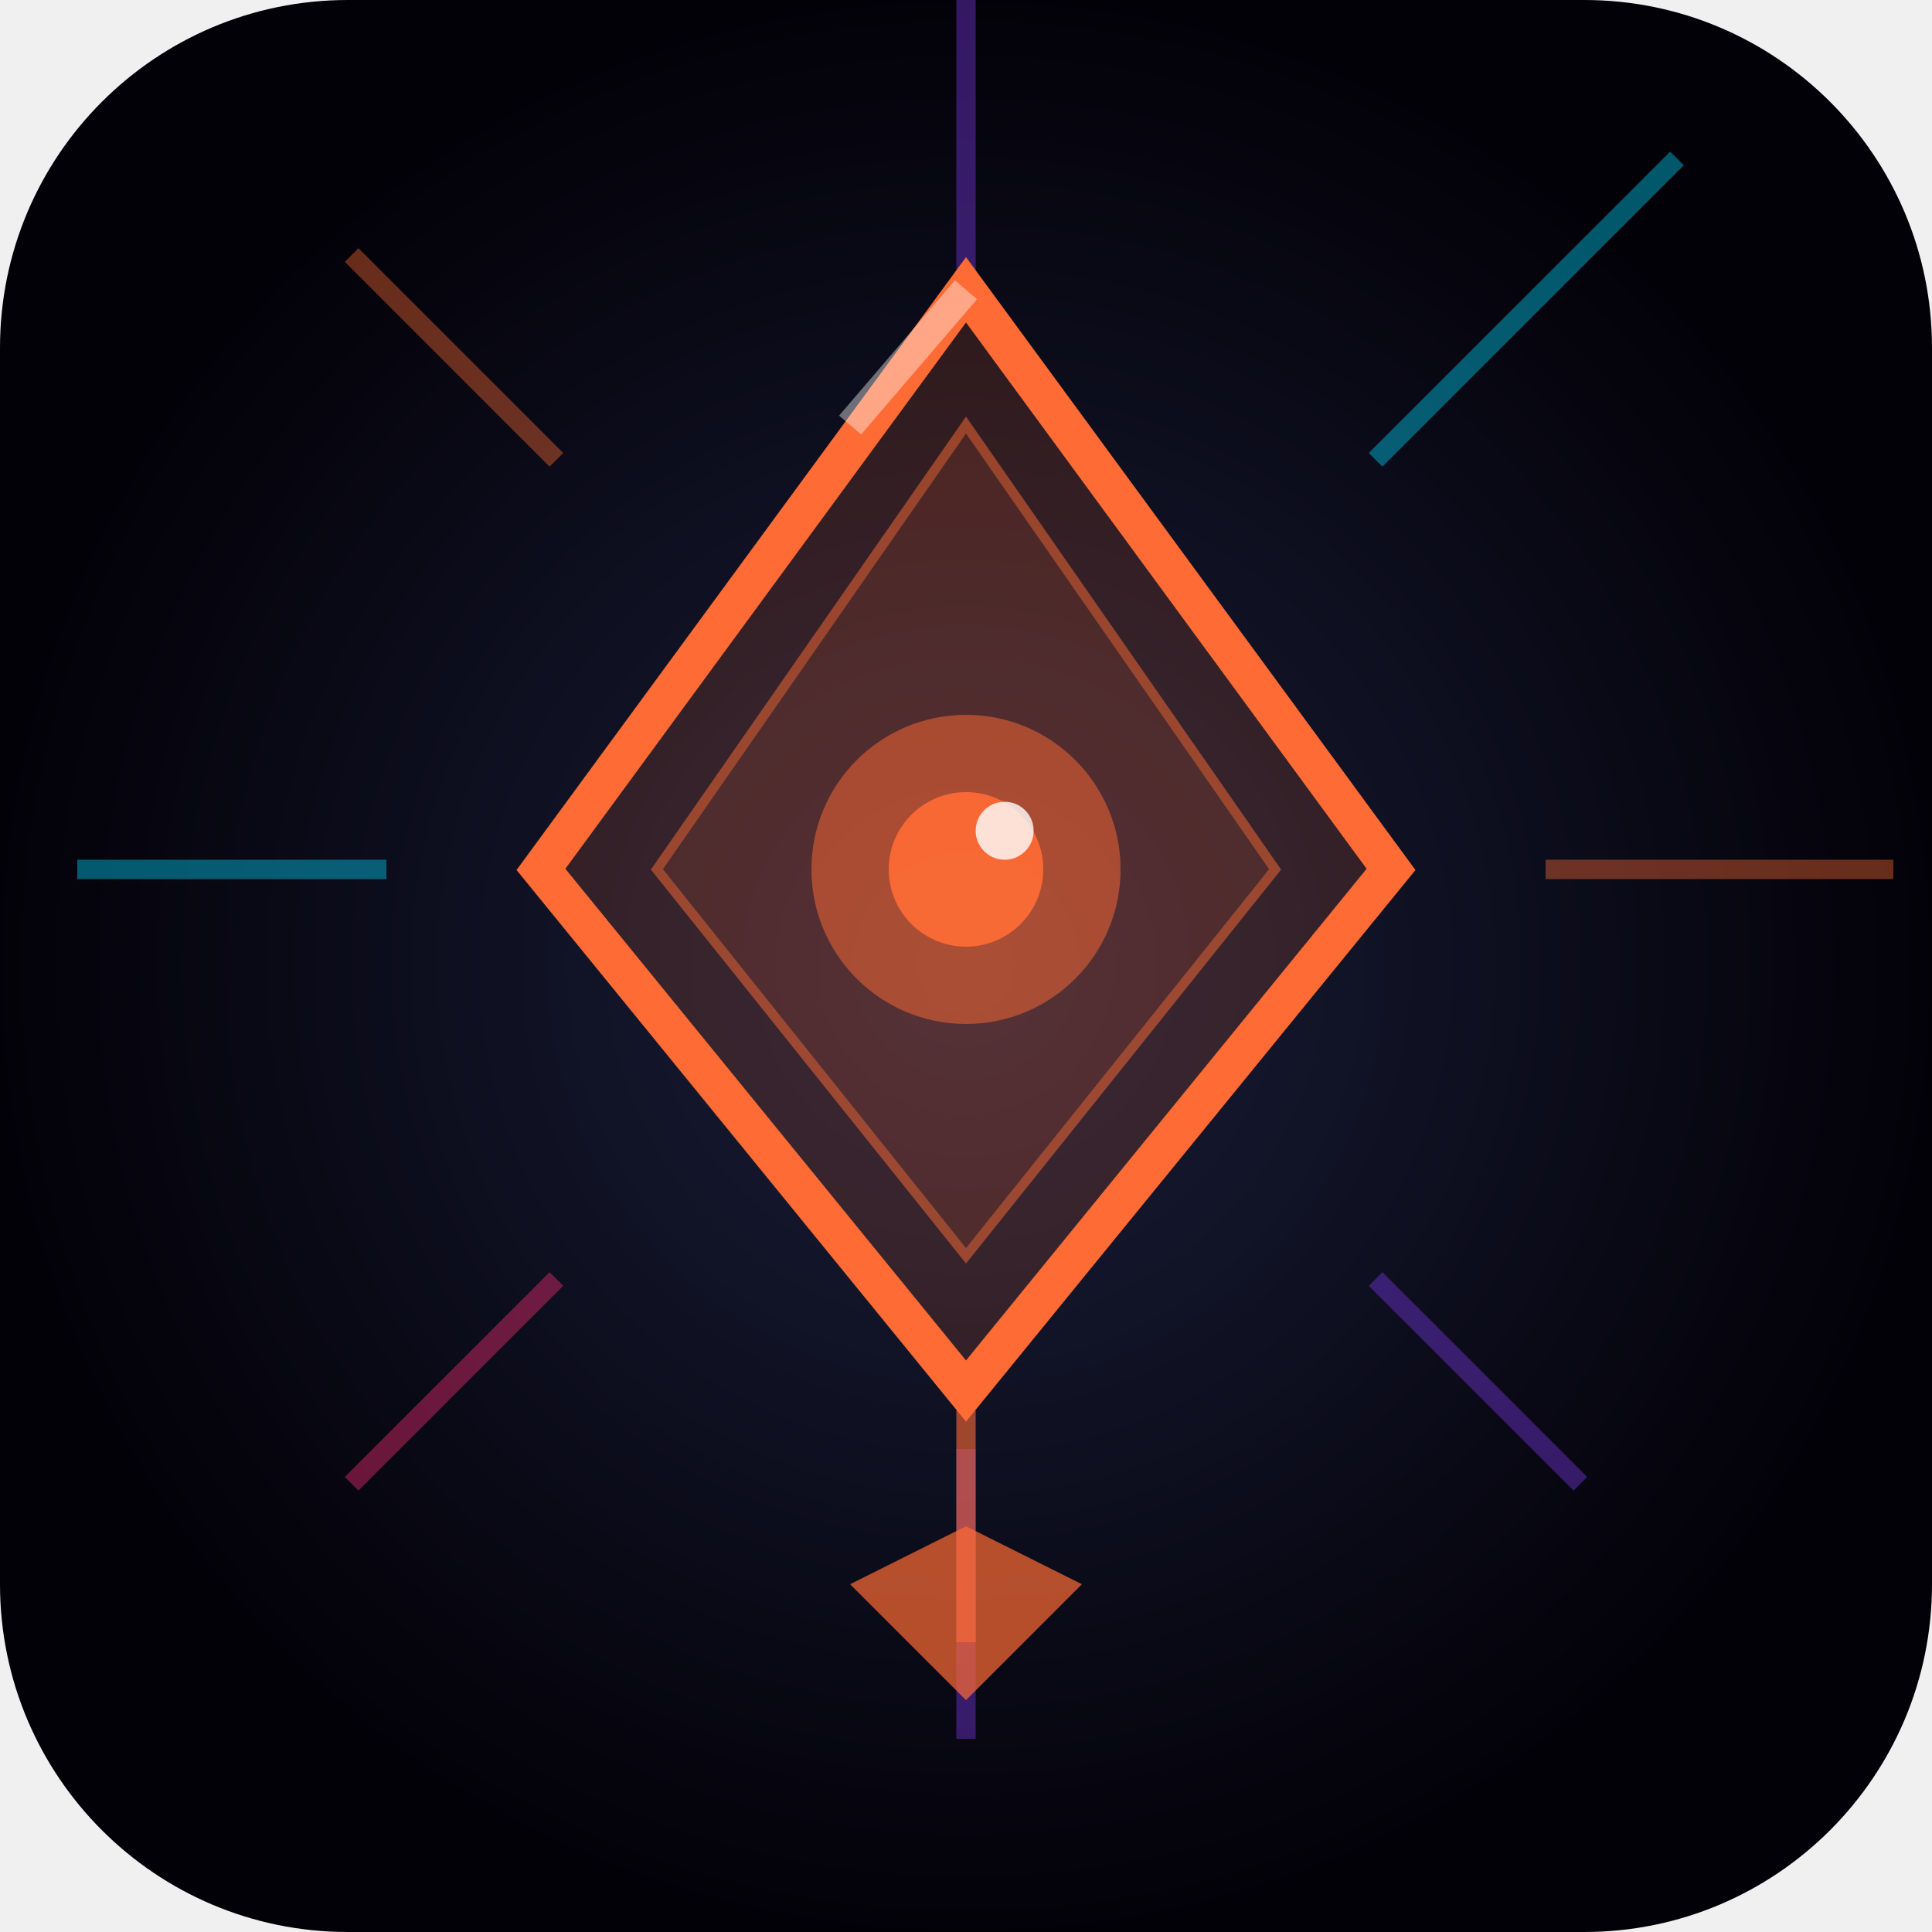
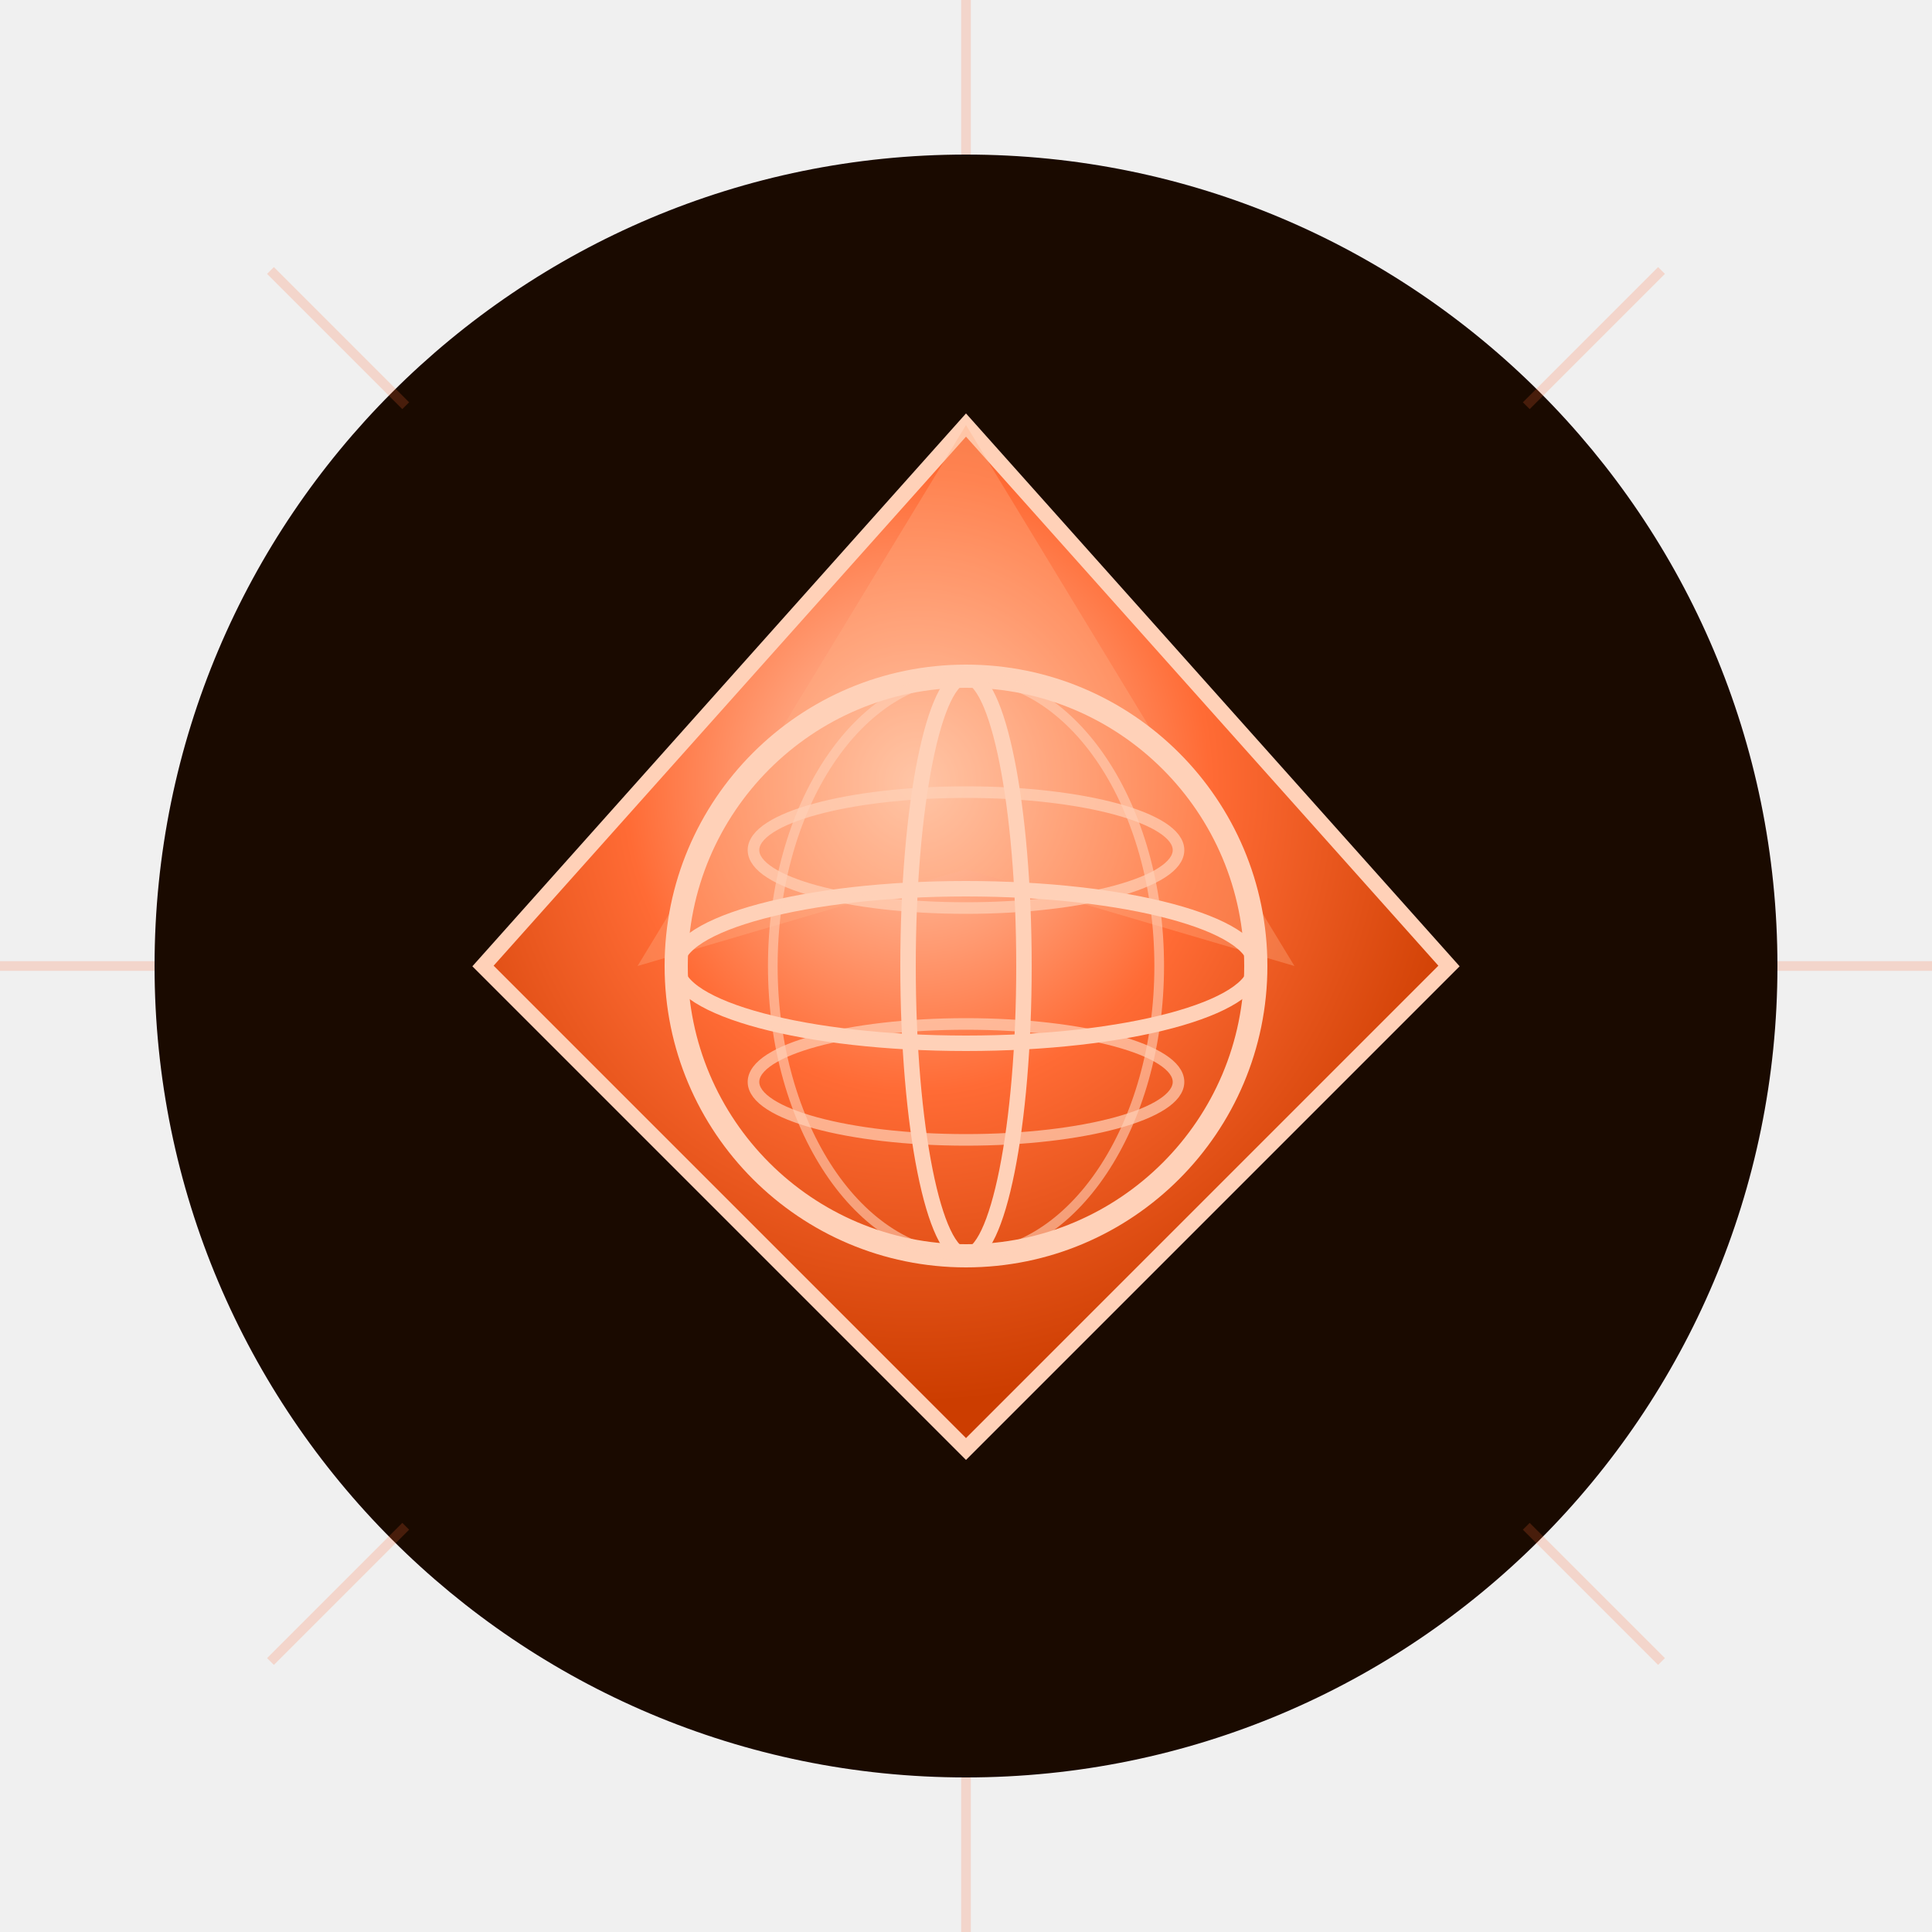
<svg xmlns="http://www.w3.org/2000/svg" viewBox="0 0 100 100" width="200" height="200">
  <defs>
-     <radialGradient id="bg" cx="50%" cy="50%" r="50%">
-       <stop offset="0%" stop-color="#1a1f3a" />
-       <stop offset="100%" stop-color="#030108" />
+     <radialGradient id="gpmDiamondGrad" cx="45%" cy="35%" r="60%">
+       <stop offset="0%" stop-color="#FFD1B8" />
+       <stop offset="50%" stop-color="#FF6B35" />
+       <stop offset="100%" stop-color="#CC3D00" />
    </radialGradient>
+     <clipPath id="gpmDiamondClip">
+       <path d="M 50 22 L 75 50 L 50 75 L 25 50 Z" />
+     </clipPath>
  </defs>
-   <rect width="100" height="100" rx="18" fill="url(#bg)" />
-   <line x1="80.0" y1="45.0" x2="98.0" y2="45.0" stroke="#FF6B35" stroke-width="1" opacity="0.4" />
-   <line x1="71.2" y1="66.2" x2="81.8" y2="76.8" stroke="#7C3AED" stroke-width="1" opacity="0.4" />
-   <line x1="50.0" y1="75.0" x2="50.0" y2="90.0" stroke="#7C3AED" stroke-width="1" opacity="0.4" />
-   <line x1="28.8" y1="66.2" x2="18.2" y2="76.8" stroke="#FF2D78" stroke-width="1" opacity="0.4" />
-   <line x1="20.0" y1="45.0" x2="4.0" y2="45.0" stroke="#00D9FF" stroke-width="1" opacity="0.4" />
-   <line x1="28.8" y1="23.8" x2="18.2" y2="13.2" stroke="#FF6B35" stroke-width="1" opacity="0.4" />
-   <line x1="50.0" y1="15.0" x2="50.0" y2="-5.0" stroke="#7C3AED" stroke-width="1" opacity="0.4" />
-   <line x1="71.2" y1="23.8" x2="86.8" y2="8.2" stroke="#00D9FF" stroke-width="1" opacity="0.4" />
-   <path d="M50,15 L72,45 L50,72 L28,45 Z" fill="rgba(255,107,53,0.15)" stroke="#FF6B35" stroke-width="2" />
-   <path d="M50,22 L66,45 L50,65 L34,45 Z" fill="rgba(255,107,53,0.25)" stroke="#FF6B35" stroke-width="0.5" opacity="0.5" />
-   <circle cx="50" cy="45" r="8" fill="rgba(255,107,53,0.5)" />
-   <circle cx="50" cy="45" r="4" fill="#FF6B35" opacity="0.9" />
-   <circle cx="52" cy="43" r="1.5" fill="white" opacity="0.8" />
-   <line x1="44" y1="22" x2="50" y2="15" stroke="white" stroke-width="1.5" opacity="0.4" />
-   <line x1="50" y1="73" x2="50" y2="85" stroke="#FF6B35" stroke-width="1" opacity="0.6" />
-   <polygon points="50,88 56,82 50,79 44,82" fill="#FF6B35" opacity="0.7" />
+   <circle cx="50" cy="50" r="42" fill="#1A0A00" />
+   <g opacity="0.2" stroke="#FF6B35" stroke-width="0.5">
+     <line x1="50" y1="8" x2="50" y2="0" />
+     <line x1="50" y1="92" x2="50" y2="100" />
+     <line x1="8" y1="50" x2="0" y2="50" />
+     <line x1="92" y1="50" x2="100" y2="50" />
+     <line x1="21" y1="21" x2="14" y2="14" />
+     <line x1="79" y1="21" x2="86" y2="14" />
+     <line x1="21" y1="79" x2="14" y2="86" />
+     <line x1="79" y1="79" x2="86" y2="86" />
+   </g>
+   <path d="M 50 22 L 75 50 L 50 75 L 25 50 Z" fill="url(#gpmDiamondGrad)" stroke="#FFD1B8" stroke-width="0.8" />
+   <path d="M 50 22 L 67 50 L 50 45 L 33 50 Z" fill="#FFB085" opacity="0.35" />
+   <g clip-path="url(#gpmDiamondClip)">
+     <circle cx="50" cy="50" r="15" fill="none" stroke="#FFD1B8" stroke-width="1.2" />
+     <ellipse cx="50" cy="50" rx="15" ry="4" fill="none" stroke="#FFD1B8" stroke-width="0.8" />
+     <ellipse cx="50" cy="44" rx="11" ry="3" fill="none" stroke="#FFD1B8" stroke-width="0.6" opacity="0.7" />
+     <ellipse cx="50" cy="56" rx="11" ry="3" fill="none" stroke="#FFD1B8" stroke-width="0.6" opacity="0.7" />
+     <ellipse cx="50" cy="50" rx="3" ry="15" fill="none" stroke="#FFD1B8" stroke-width="0.8" />
+     <ellipse cx="50" cy="50" rx="10" ry="15" fill="none" stroke="#FFD1B8" stroke-width="0.5" opacity="0.6" />
+   </g>
</svg>
